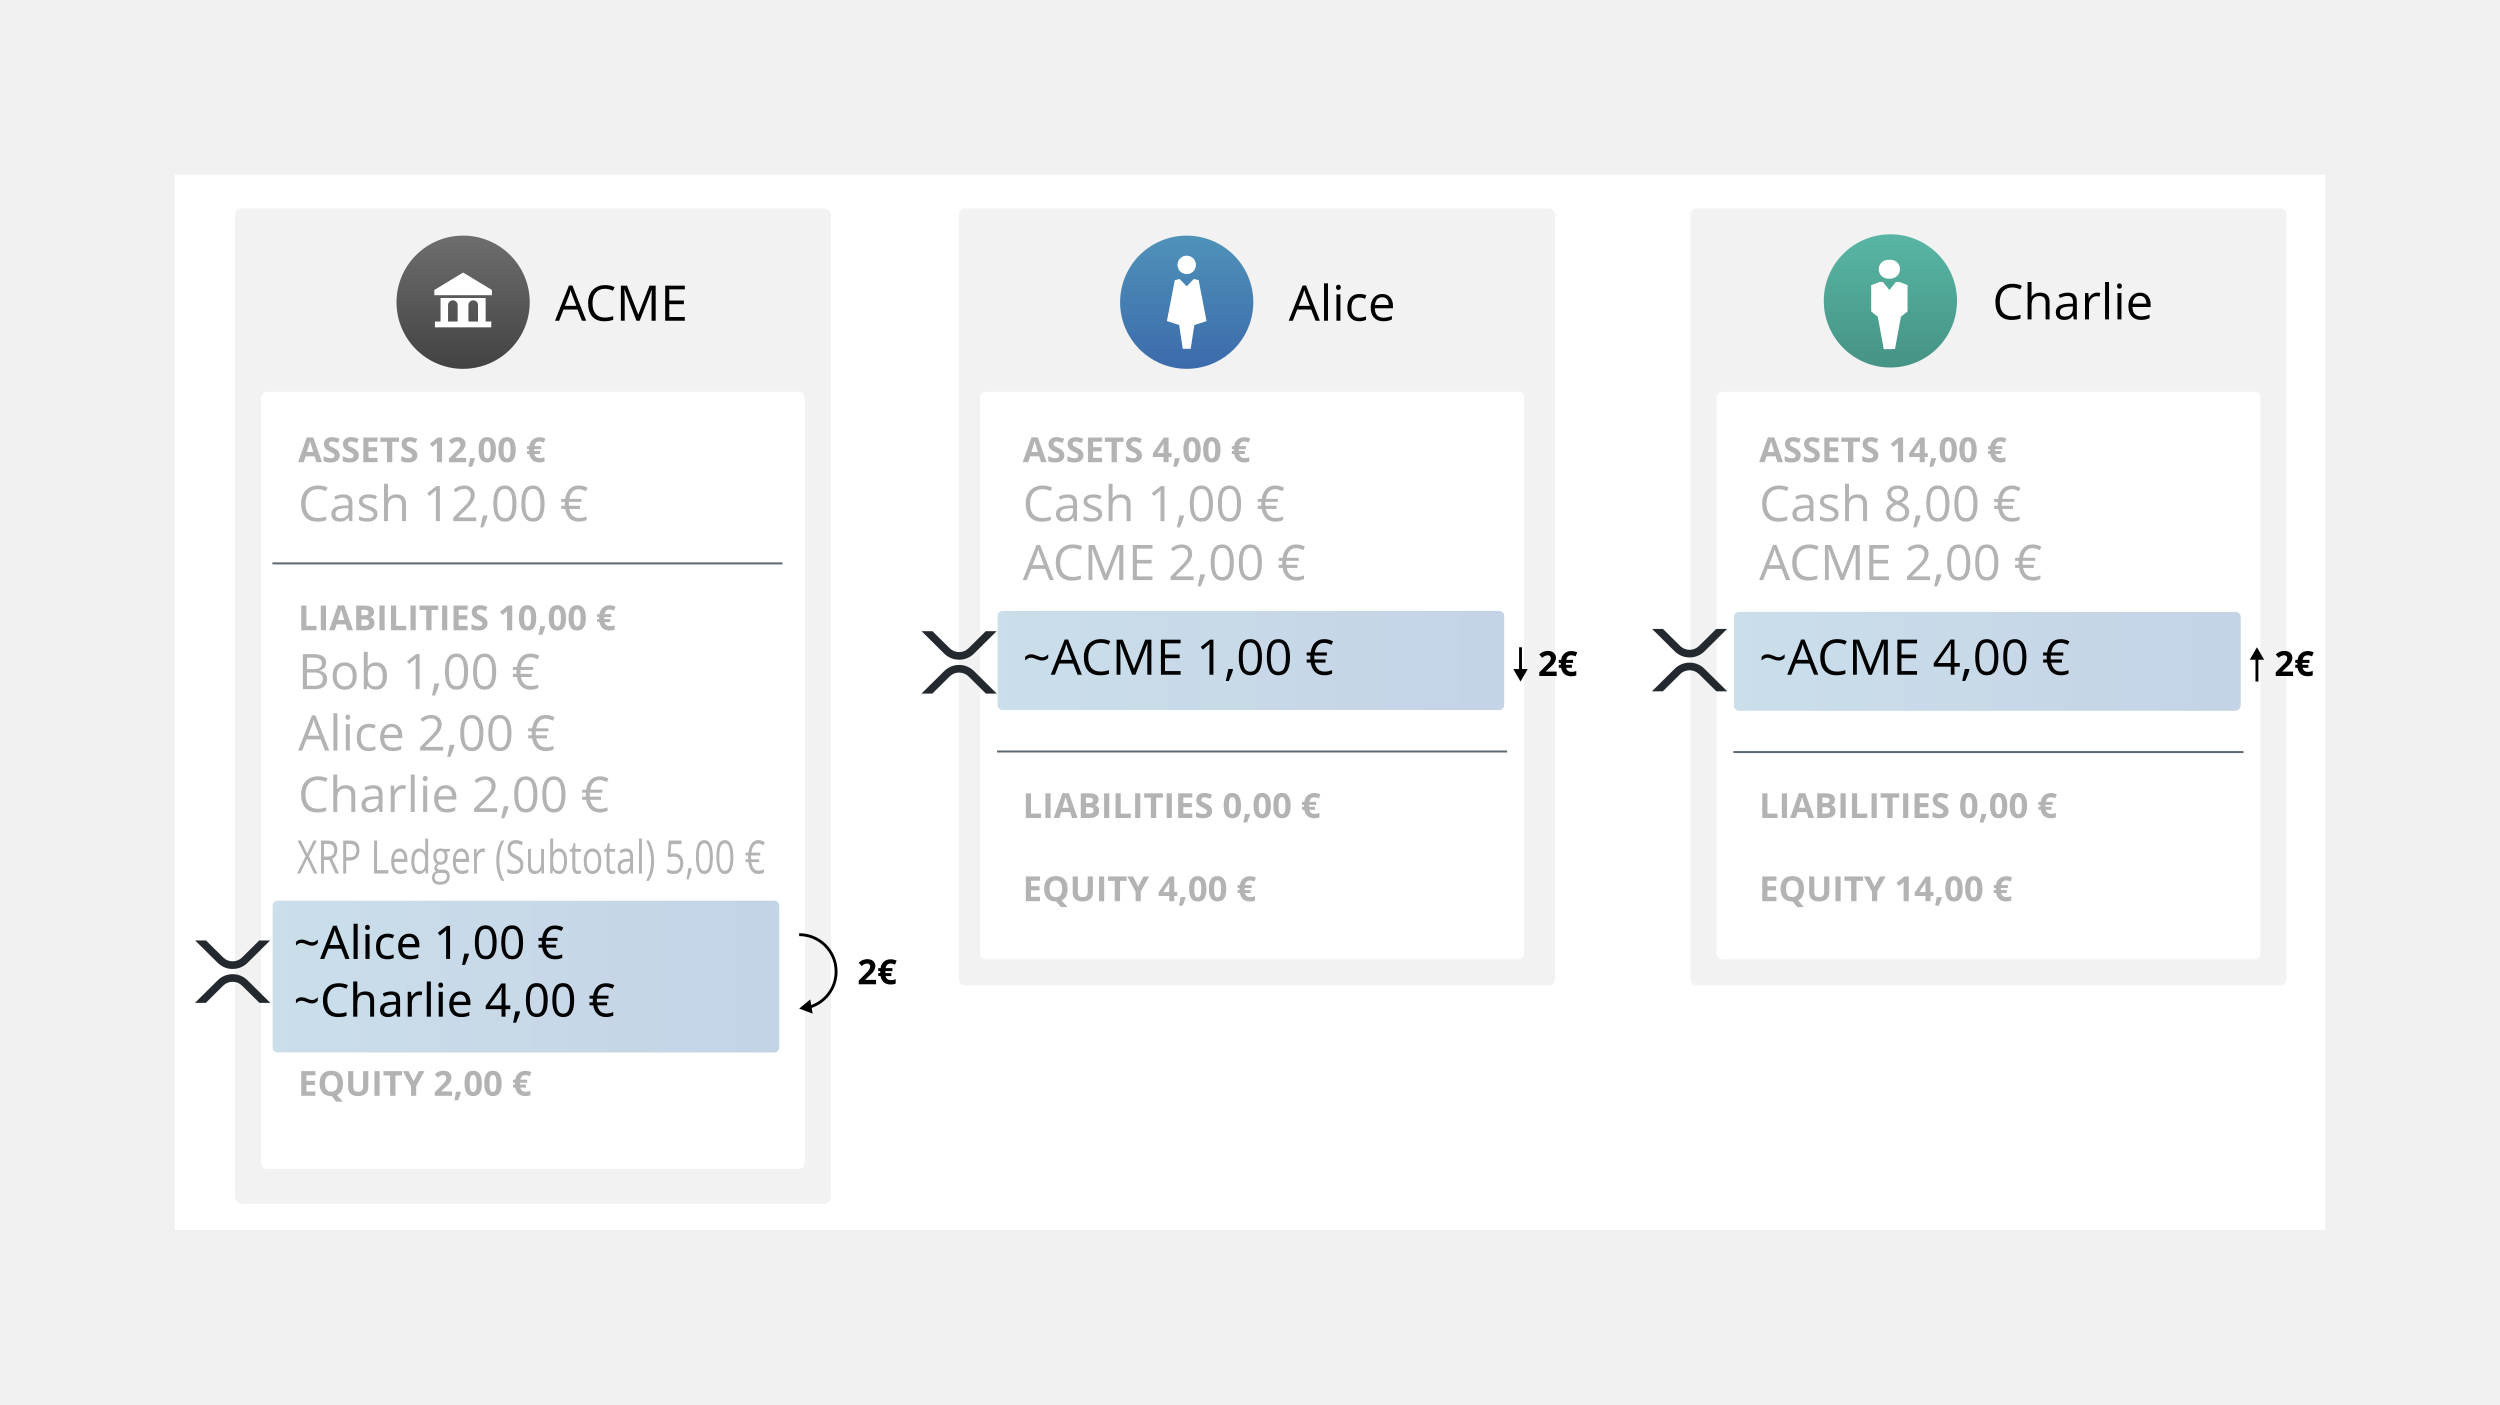
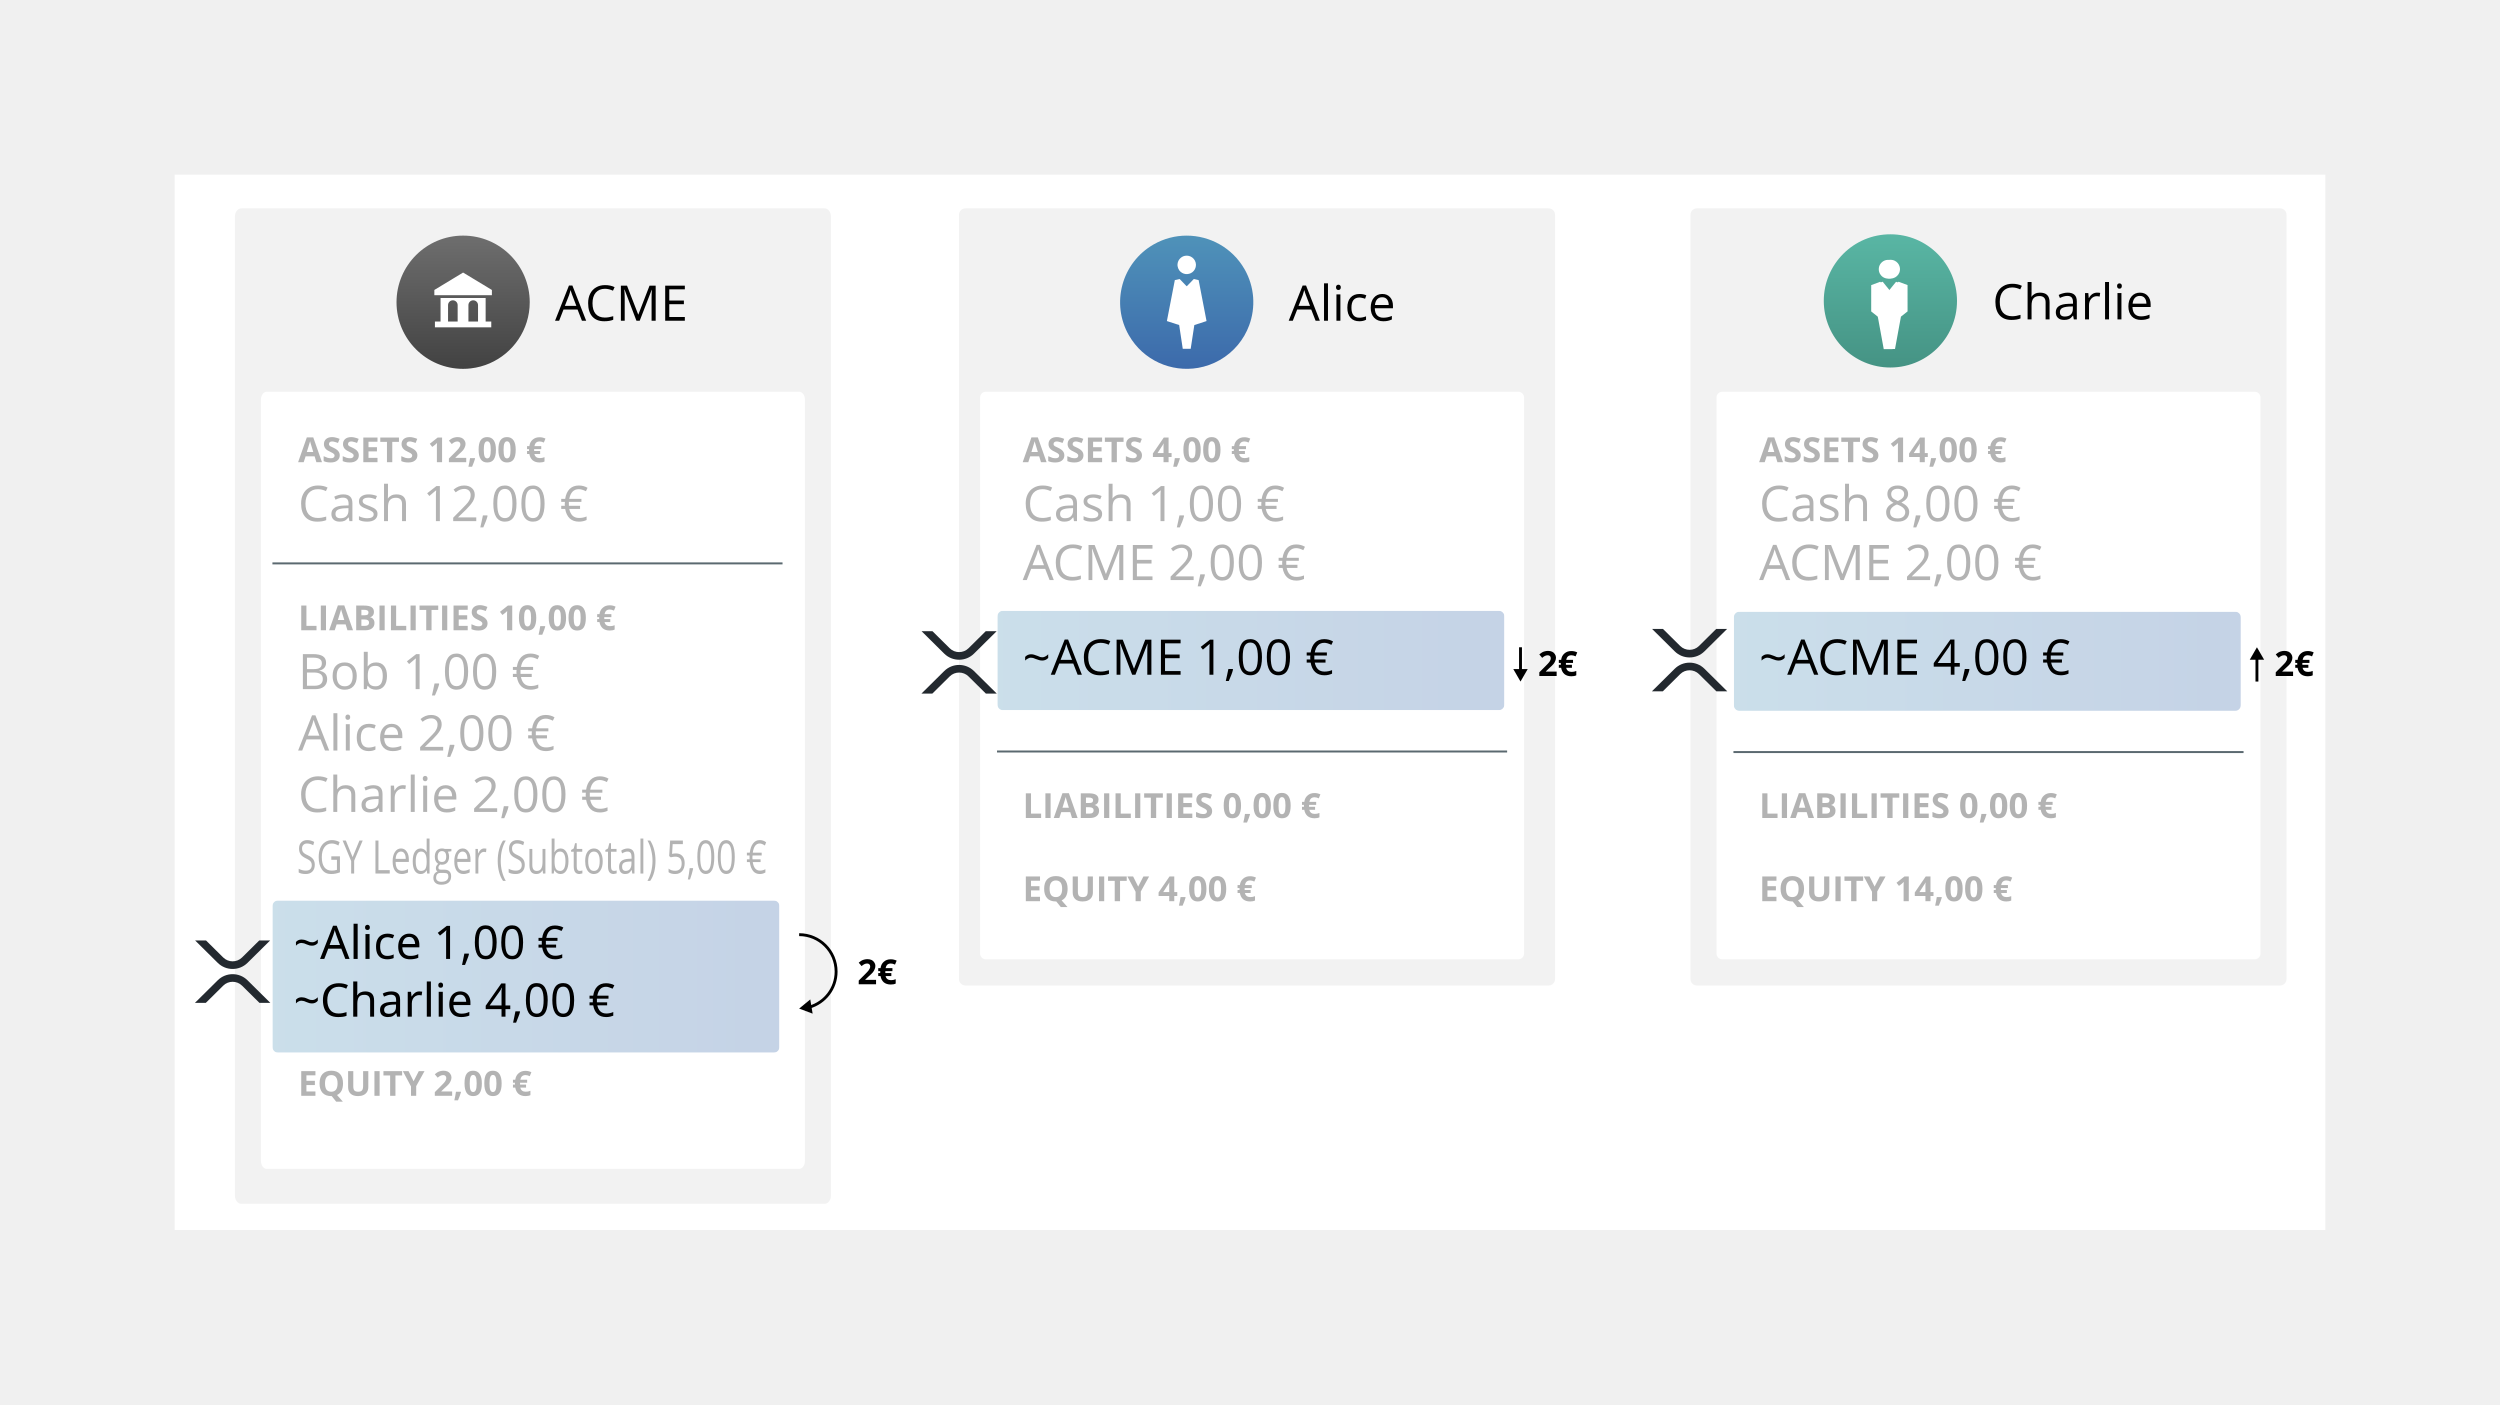
<svg xmlns="http://www.w3.org/2000/svg" width="286.301mm" height="160.861mm" viewBox="0 0 286.301 160.861" version="1.1" id="svg3681">
  <defs id="defs3675">
    <linearGradient x1="0" y1="0" x2="1" y2="0" gradientUnits="userSpaceOnUse" gradientTransform="matrix(0,-46.13,-46.13,0,2314.254,570.8751)" spreadMethod="pad" id="linearGradient9880">
      <stop style="stop-opacity:1;stop-color:#59b6a4" offset="0" id="stop9882" />
      <stop style="stop-opacity:1;stop-color:#459384" offset="1" id="stop9884" />
    </linearGradient>
    <clipPath clipPathUnits="userSpaceOnUse" id="clipPath9852">
      <path d="M 0,3093.309 H 3457.466 V 0 H 0 Z" id="path9854" />
    </clipPath>
    <clipPath clipPathUnits="userSpaceOnUse" id="clipPath9836">
      <path d="M 0,3093.309 H 3457.466 V 0 H 0 Z" id="path9838" />
    </clipPath>
    <clipPath clipPathUnits="userSpaceOnUse" id="clipPath9758">
      <path d="M 0,3093.309 H 3457.466 V 0 H 0 Z" id="path9760" />
    </clipPath>
    <clipPath clipPathUnits="userSpaceOnUse" id="clipPath9786">
      <path d="M 2260.03,440.206 H 2435.6 V 405.845 H 2260.03 Z" id="path9788" />
    </clipPath>
    <linearGradient x1="0" y1="0" x2="1" y2="0" gradientUnits="userSpaceOnUse" gradientTransform="matrix(175.567,0,0,-175.567,2260.034,423.0254)" spreadMethod="pad" id="linearGradient9794">
      <stop style="stop-opacity:1;stop-color:#4f92b9" offset="0" id="stop9796" />
      <stop style="stop-opacity:1;stop-color:#3c6aab" offset="1" id="stop9798" />
    </linearGradient>
    <clipPath clipPathUnits="userSpaceOnUse" id="clipPath9742">
      <path d="M 0,3093.309 H 3457.466 V 0 H 0 Z" id="path9744" />
    </clipPath>
    <clipPath clipPathUnits="userSpaceOnUse" id="clipPath9676">
      <path d="M 0,3093.309 H 3457.466 V 0 H 0 Z" id="path9678" />
    </clipPath>
    <clipPath clipPathUnits="userSpaceOnUse" id="clipPath9692">
      <path d="M 2005.03,440.206 H 2180.6 V 405.845 H 2005.03 Z" id="path9694" />
    </clipPath>
    <linearGradient x1="0" y1="0" x2="1" y2="0" gradientUnits="userSpaceOnUse" gradientTransform="matrix(175.567,0,0,-175.567,2005.034,423.0254)" spreadMethod="pad" id="linearGradient9700">
      <stop style="stop-opacity:1;stop-color:#4f92b9" offset="0" id="stop9702" />
      <stop style="stop-opacity:1;stop-color:#3c6aab" offset="1" id="stop9704" />
    </linearGradient>
    <clipPath clipPathUnits="userSpaceOnUse" id="clipPath9598">
      <path d="M 0,3093.309 H 3457.466 V 0 H 0 Z" id="path9600" />
    </clipPath>
    <clipPath clipPathUnits="userSpaceOnUse" id="clipPath9606">
      <path d="m 2063.73,562.79 h 28.5 v -38.161 h -28.5 z" id="path9608" />
    </clipPath>
    <clipPath clipPathUnits="userSpaceOnUse" id="clipPath9610">
      <path d="m 2092.232,539.385 c -1.8,-4.908 -5.272,-9.237 -10.169,-12.045 -2.401,-1.372 -4.93,-2.261 -7.502,-2.711 l -5.337,6.59 -0.632,4.18 -4.865,5.433 8.691,12.378 -3.869,4.629 4.019,4.951 z" id="path9612" />
    </clipPath>
    <mask maskUnits="userSpaceOnUse" x="0" y="0" width="1" height="1" id="mask9624">
      <g id="g9626">
        <g id="g9628">
          <g id="g9630">
            <g id="g9632">
              <path d="M -32768,32767 H 32767 V -32768 H -32768 Z" style="fill:url(#linearGradient9618);stroke:none" id="path9634" />
            </g>
          </g>
        </g>
      </g>
    </mask>
    <linearGradient x1="0" y1="0" x2="1" y2="0" gradientUnits="userSpaceOnUse" gradientTransform="matrix(23.04464,-23.04464,-23.04464,-23.04464,2063.526,553.748)" spreadMethod="pad" id="linearGradient9618">
      <stop style="stop-opacity:1;stop-color:#ffffff" offset="0" id="stop9620" />
      <stop style="stop-opacity:0;stop-color:#ffffff" offset="1" id="stop9622" />
    </linearGradient>
    <linearGradient x1="0" y1="0" x2="1" y2="0" gradientUnits="userSpaceOnUse" gradientTransform="matrix(23.04464,-23.04464,-23.04464,-23.04464,2063.526,553.748)" spreadMethod="pad" id="linearGradient9636">
      <stop style="stop-opacity:1;stop-color:#000000" offset="0" id="stop9638" />
      <stop style="stop-opacity:1;stop-color:#000000" offset="1" id="stop9640" />
    </linearGradient>
    <linearGradient x1="0" y1="0" x2="1" y2="0" gradientUnits="userSpaceOnUse" gradientTransform="matrix(0,-46.13,-46.13,0,2070.592,570.4147)" spreadMethod="pad" id="linearGradient9586">
      <stop style="stop-opacity:1;stop-color:#4f92b9" offset="0" id="stop9588" />
      <stop style="stop-opacity:1;stop-color:#3c6aab" offset="1" id="stop9590" />
    </linearGradient>
    <clipPath clipPathUnits="userSpaceOnUse" id="clipPath9506">
      <path d="M 0,3093.309 H 3457.466 V 0 H 0 Z" id="path9508" />
    </clipPath>
    <clipPath clipPathUnits="userSpaceOnUse" id="clipPath9446">
      <path d="M 0,3093.309 H 3457.466 V 0 H 0 Z" id="path9448" />
    </clipPath>
    <clipPath clipPathUnits="userSpaceOnUse" id="clipPath9454">
      <path d="m 1754,364.206 h 175.57 V 311.5 H 1754 Z" id="path9456" />
    </clipPath>
    <linearGradient x1="0" y1="0" x2="1" y2="0" gradientUnits="userSpaceOnUse" gradientTransform="matrix(175.567,0,0,-175.567,1754.004,337.8528)" spreadMethod="pad" id="linearGradient9462">
      <stop style="stop-opacity:1;stop-color:#4f92b9" offset="0" id="stop9464" />
      <stop style="stop-opacity:1;stop-color:#3c6aab" offset="1" id="stop9466" />
    </linearGradient>
    <clipPath clipPathUnits="userSpaceOnUse" id="clipPath9360">
      <path d="M 0,3093.309 H 3457.466 V 0 H 0 Z" id="path9362" />
    </clipPath>
    <clipPath clipPathUnits="userSpaceOnUse" id="clipPath9368">
      <path d="m 1810.07,551.6 h 31.96 v -27.15 h -31.96 z" id="path9370" />
    </clipPath>
    <clipPath clipPathUnits="userSpaceOnUse" id="clipPath9372">
      <path d="m 1842.034,540.41 c -2.68,-8.52 -10.17,-14.9 -19.28,-15.96 l -12.48,14.22 2.26,1.68 -0.06,6.65 -2.4,2.78 19.93,1.82 z" id="path9374" />
    </clipPath>
    <mask maskUnits="userSpaceOnUse" x="0" y="0" width="1" height="1" id="mask9386">
      <g id="g9388">
        <g id="g9390">
          <g id="g9392">
            <g id="g9394">
              <path d="M -32768,32767 H 32767 V -32768 H -32768 Z" style="fill:url(#linearGradient9380);stroke:none" id="path9396" />
            </g>
          </g>
        </g>
      </g>
    </mask>
    <linearGradient x1="0" y1="0" x2="1" y2="0" gradientUnits="userSpaceOnUse" gradientTransform="matrix(22.50555,-22.50555,-22.50555,-22.50555,1812.559,552.2647)" spreadMethod="pad" id="linearGradient9380">
      <stop style="stop-opacity:1;stop-color:#ffffff" offset="0" id="stop9382" />
      <stop style="stop-opacity:0;stop-color:#ffffff" offset="1" id="stop9384" />
    </linearGradient>
    <linearGradient x1="0" y1="0" x2="1" y2="0" gradientUnits="userSpaceOnUse" gradientTransform="matrix(22.50555,-22.50555,-22.50555,-22.50555,1812.559,552.2647)" spreadMethod="pad" id="linearGradient9398">
      <stop style="stop-opacity:1;stop-color:#000000" offset="0" id="stop9400" />
      <stop style="stop-opacity:1;stop-color:#000000" offset="1" id="stop9402" />
    </linearGradient>
    <linearGradient x1="0" y1="0" x2="1" y2="0" gradientUnits="userSpaceOnUse" gradientTransform="matrix(0,-46.14001,-46.14001,0,1820.039,570.4197)" spreadMethod="pad" id="linearGradient9348">
      <stop style="stop-opacity:1;stop-color:#6e6e6e" offset="0" id="stop9350" />
      <stop style="stop-opacity:1;stop-color:#424242" offset="1" id="stop9352" />
    </linearGradient>
    <clipPath clipPathUnits="userSpaceOnUse" id="clipPath9758-3">
      <path d="M 0,3093.309 H 3457.466 V 0 H 0 Z" id="path9760-6" />
    </clipPath>
    <clipPath clipPathUnits="userSpaceOnUse" id="clipPath9786-7">
      <path d="M 2260.03,440.206 H 2435.6 V 405.845 H 2260.03 Z" id="path9788-5" />
    </clipPath>
    <clipPath clipPathUnits="userSpaceOnUse" id="clipPath9758-37">
      <path d="M 0,3093.309 H 3457.466 V 0 H 0 Z" id="path9760-5" />
    </clipPath>
    <clipPath clipPathUnits="userSpaceOnUse" id="clipPath9786-9">
      <path d="M 2260.03,440.206 H 2435.6 V 405.845 H 2260.03 Z" id="path9788-2" />
    </clipPath>
    <clipPath clipPathUnits="userSpaceOnUse" id="clipPath10486">
      <path d="M 0,3093.309 H 3457.466 V 0 H 0 Z" id="path10488" />
    </clipPath>
    <clipPath clipPathUnits="userSpaceOnUse" id="clipPath10494">
      <path d="m 3255,562.365 h 24.45 v -37.07 H 3255 Z" id="path10496" />
    </clipPath>
    <clipPath clipPathUnits="userSpaceOnUse" id="clipPath10498">
      <path d="m 3279.449,538.705 c -0.17,-0.41 -0.35,-0.8 -0.55,-1.19 -2.69,-5.39 -7.43,-9.59 -13.21,-11.54 -0.8,-0.27 -1.61,-0.5 -2.44,-0.68 l -6.52,7.12 -1.73,17.07 2.02,1.12 2.08,1.76 -3.33,5.6 4.74,4.4 z" id="path10500" />
    </clipPath>
    <mask maskUnits="userSpaceOnUse" x="0" y="0" width="1" height="1" id="mask10512">
      <g id="g10514">
        <g id="g10516">
          <g id="g10518">
            <g id="g10520">
              <path d="M -32768,32767 H 32767 V -32768 H -32768 Z" style="fill:url(#linearGradient10506);stroke:none" id="path10522" />
            </g>
          </g>
        </g>
      </g>
    </mask>
    <linearGradient x1="0" y1="0" x2="1" y2="0" gradientUnits="userSpaceOnUse" gradientTransform="matrix(22.63193,-22.63193,-22.63193,-22.63193,3251.756,553.9526)" spreadMethod="pad" id="linearGradient10506">
      <stop style="stop-opacity:1;stop-color:#ffffff" offset="0" id="stop10508" />
      <stop style="stop-opacity:0;stop-color:#ffffff" offset="1" id="stop10510" />
    </linearGradient>
    <linearGradient x1="0" y1="0" x2="1" y2="0" gradientUnits="userSpaceOnUse" gradientTransform="matrix(22.63193,-22.63193,-22.63193,-22.63193,3251.756,553.9526)" spreadMethod="pad" id="linearGradient10524">
      <stop style="stop-opacity:1;stop-color:#231f20" offset="0" id="stop10526" />
      <stop style="stop-opacity:1;stop-color:#231f20" offset="1" id="stop10528" />
    </linearGradient>
  </defs>
  <g id="layer1" transform="translate(17.6622,11.72824)">
    <rect style="fill:#ffffff;fill-opacity:1;stroke-width:0.331" id="rect14474" width="246.301" height="120.861" x="2.338" y="8.272" />
    <g id="g9770-7" transform="matrix(0.3307292,0,0,-0.3320276,159.6868,101.133)">
      <path d="m 0,0 h -201.949 c -1.227,0 -2.222,0.995 -2.222,2.222 v 263.606 c 0,1.227 0.995,2.222 2.222,2.222 L 0,268.05 c 1.227,0 2.222,-0.995 2.222,-2.222 V 2.222 C 2.222,0.995 1.227,0 0,0" style="fill:#f2f2f2;fill-opacity:1;fill-rule:nonzero;stroke:none" id="path9772-6" />
    </g>
    <g id="g9770-9" transform="matrix(0.3307292,0,0,-0.4252938,76.7649,126.133)">
      <path d="m 0,0 h -201.949 c -1.227,0 -2.222,0.995 -2.222,2.222 v 263.606 c 0,1.227 0.995,2.222 2.222,2.222 L 0,268.05 c 1.227,0 2.222,-0.995 2.222,-2.222 V 2.222 C 2.222,0.995 1.227,0 0,0" style="fill:#f2f2f2;fill-opacity:1;fill-rule:nonzero;stroke:none" id="path9772-3" />
    </g>
    <text style="font-variant:normal;font-weight:bold;font-stretch:normal;font-size:3.969px;line-height:0%;font-family:'Open Sans';-inkscape-font-specification:OpenSans-Bold;writing-mode:lr-tb;fill:#000000;fill-opacity:1;fill-rule:nonzero;stroke:none;stroke-width:0.331" id="text9328" x="80.523" y="100.989">
      <tspan x="80.523 83.186" y="100.989" id="tspan9330" style="font-size:3.969px;line-height:1.25;stroke-width:0.331">2€</tspan>
    </text>
    <text y="25" x="45.904" style="font-variant:normal;font-weight:normal;font-stretch:normal;font-size:3.969px;line-height:0%;font-family:'Open Sans';-inkscape-font-specification:OpenSans;writing-mode:lr-tb;fill:#000000;fill-opacity:1;fill-rule:nonzero;stroke:none;stroke-width:0.331" id="text9332">
      <tspan x="45.904 49.463 53.01 58.087" y="25" id="tspan9334" style="font-size:5.622px;line-height:1.25;stroke-width:0.331">ACME</tspan>
    </text>
    <g id="g9774-1" transform="matrix(0.3307292,0,0,-0.4539543,73.85657,122.133)">
      <path d="m 0,0 h -184.362 c -1.104,0 -2,0.895 -2,2 v 192.055 c 0,1.105 0.896,2 2,2 H 0 c 1.105,0 2,-0.895 2,-2 V 2 C 2,0.895 1.105,0 0,0" style="fill:#ffffff;fill-opacity:1;fill-rule:nonzero;stroke:none" id="path9776-9" />
    </g>
    <g transform="matrix(0.3307292,0,0,-0.3307292,-566.5647,203.9083)" id="g9336">
      <g id="g9338">
        <g id="g9344">
          <g id="g9346">
            <path d="m 1796.974,547.349 c 0,-12.739 10.329,-23.069 23.06,-23.069 v 0 c 0.92,0 1.83,0.05 2.72,0.17 v 0 c 9.11,1.06 16.599,7.44 19.28,15.959 v 0 c 0.7,2.191 1.07,4.52 1.07,6.94 v 0 c 0,12.741 -10.331,23.071 -23.07,23.071 v 0 c -12.731,0 -23.06,-10.33 -23.06,-23.071" style="fill:url(#linearGradient9348);stroke:none" id="path9354" />
          </g>
        </g>
      </g>
    </g>
    <g transform="matrix(0.3307292,0,0,-0.3307292,-566.5647,203.9083)" id="g9356">
      <g id="g9358" clip-path="url(#clipPath9360)">
        <g id="g9364">
          <g id="g9366" />
          <g id="g9404">
            <g clip-path="url(#clipPath9368)" id="g9406" style="opacity:0.3">
              <g id="g9408">
                <g clip-path="url(#clipPath9372)" id="g9410">
                  <g id="g9412">
                    <g id="g9414" />
                    <g mask="url(#mask9386)" id="g9416">
                      <g id="g9418">
                        <path d="m 1842.034,540.41 c -2.68,-8.52 -10.17,-14.9 -19.28,-15.96 l -12.48,14.22 2.26,1.68 -0.06,6.65 -2.4,2.78 19.93,1.82 z" style="fill:url(#linearGradient9398);stroke:none" id="path9420" />
                      </g>
                    </g>
                  </g>
                </g>
              </g>
            </g>
          </g>
        </g>
        <g id="g9422" transform="translate(1825.199,540.665)">
          <path d="m 0,0 h -3.326 v 5.687 c 0,0.917 0.746,1.664 1.663,1.664 C -0.746,7.351 0,6.605 0,5.687 Z m -7.056,0 h -3.326 v 5.687 c 0,0.917 0.746,1.664 1.663,1.664 0.917,0 1.663,-0.746 1.663,-1.664 z m -5.921,8.153 V 0 h -1.95 V -1.997 H 4.585 V 0 h -1.95 v 8.153 z" style="fill:#ffffff;fill-opacity:1;fill-rule:nonzero;stroke:none" id="path9424" />
        </g>
        <g id="g9426" transform="translate(1820.023,557.6298)">
          <path d="M 0,0 -9.95,-6.031 V -7.852 H 9.979 v 1.821 z" style="fill:#ffffff;fill-opacity:1;fill-rule:nonzero;stroke:none" id="path9428" />
        </g>
        <g id="g9430" transform="translate(1754.004,456.9196)">
          <path d="M 0,0 H 176.635" style="fill:none;stroke:#5b6970;stroke-width:0.689;stroke-linecap:butt;stroke-linejoin:miter;stroke-miterlimit:10;stroke-dasharray:none;stroke-opacity:1" id="path9432" />
        </g>
      </g>
    </g>
    <g transform="matrix(0.3307292,0,0,-0.3307292,-741.9152,199.3493)" id="g9754-6" />
    <text y="41.205" x="16.476" style="font-variant:normal;font-weight:bold;font-stretch:normal;font-size:3.969px;line-height:0%;font-family:'Open Sans';-inkscape-font-specification:OpenSans-Bold;writing-mode:lr-tb;fill:#b3b3b3;fill-opacity:1;fill-rule:nonzero;stroke:none;stroke-width:0.331" id="text9434">
      <tspan x="16.476 19.611 22.195 24.779 27.398 30.093 32.676 52.777 55.44 58.103 59.651 62.314 64.977 66.406" y="41.205" id="tspan9436" style="font-size:3.969px;line-height:1.25;stroke-width:0.331">ASSETS 12,00 €</tspan>
    </text>
    <text y="47.952" x="16.476" style="font-variant:normal;font-weight:normal;font-stretch:normal;font-size:3.969px;line-height:0%;font-family:'Open Sans';-inkscape-font-specification:OpenSans;writing-mode:lr-tb;fill:#b3b3b3;fill-opacity:1;fill-rule:nonzero;stroke:none;stroke-width:0.331" id="text9438">
      <tspan x="16.476 20.024 23.15 25.832 29.284 50.048 53.264 56.48 57.857 61.073 64.289 65.751" y="47.952" id="tspan9440" style="font-size:5.622px;line-height:1.25;stroke-width:0.331">Cash 12,00 €</tspan>
    </text>
    <g id="g9442" transform="matrix(0.3307292,0,0,-0.3307292,-566.5647,211.8458)">
      <g id="g9444" clip-path="url(#clipPath9446)">
        <g id="g9450">
          <g id="g9452" />
          <g id="g9468">
            <g clip-path="url(#clipPath9454)" id="g9470" style="opacity:0.3">
              <g id="g9472">
                <g id="g9474">
                  <g id="g9476">
                    <g id="g9478">
                      <path d="m 1927.571,311.5 h -171.567 c -1.105,0 -2,0.895 -2,2 v 48.706 c 0,1.104 0.895,2 2,2 h 171.567 c 1.104,0 2,-0.896 2,-2 V 313.5 c 0,-1.105 -0.896,-2 -2,-2" style="fill:url(#linearGradient9462);stroke:none" id="path9480" />
                    </g>
                  </g>
                </g>
              </g>
            </g>
          </g>
        </g>
      </g>
    </g>
    <text y="60.451" x="16.476" style="font-style:normal;font-variant:normal;font-weight:bold;font-stretch:normal;font-size:3.969px;line-height:0%;font-family:'Open Sans';-inkscape-font-specification:'Open Sans, Bold';text-align:start;writing-mode:lr-tb;text-anchor:start;fill:#b3b3b3;fill-opacity:1;fill-rule:nonzero;stroke:none;stroke-width:0.331" id="text9482">
      <tspan id="tspan14472" x="16.476" y="60.451" style="font-size:3.969px;line-height:1.25;stroke-width:0.331">LIABILITIES 10,00 €</tspan>
    </text>
    <text style="font-style:normal;font-variant:normal;font-weight:normal;font-stretch:normal;font-size:3.969px;line-height:0%;font-family:'Open Sans';-inkscape-font-specification:'Open Sans, Normal';text-align:start;writing-mode:lr-tb;text-anchor:start;fill:#0071bc;fill-opacity:1;fill-rule:nonzero;stroke:none;stroke-width:0.331" id="text9486" x="16.476" y="67.198">
      <tspan id="tspan14362" style="font-size:5.622px;line-height:1.25;fill:#b3b3b3;stroke-width:0.331" x="16.476" y="67.198">Bob 1,00 €</tspan>
      <tspan id="tspan14364" style="font-size:5.622px;line-height:1.25;fill:#b3b3b3;stroke-width:0.331" x="16.476" y="74.226">Alice 2,00 €</tspan>
      <tspan id="tspan14374" x="16.476" y="81.254" style="font-size:5.622px;line-height:1.25;fill:#b3b3b3;stroke-width:0.331">Charlie 2,00 €</tspan>
    </text>
    <text style="font-variant:normal;font-weight:bold;font-stretch:normal;font-size:3.969px;line-height:0%;font-family:'Open Sans';-inkscape-font-specification:OpenSans-Bold;writing-mode:lr-tb;fill:#b3b3b3;fill-opacity:1;fill-rule:nonzero;stroke:none;stroke-width:0.331" id="text9498" x="16.476" y="113.765">
      <tspan x="16.476 19.095 22.651 26.049 27.759 30.454 33.327 55.108 57.771 59.319 61.982 64.645 66.073" y="113.765" id="tspan9500" style="font-size:3.969px;line-height:1.25;stroke-width:0.331">EQUITY 2,00 €</tspan>
    </text>
    <g id="g9502" transform="matrix(0.3307292,0,0,-0.3307292,-566.5647,211.3167)">
      <g id="g9504" clip-path="url(#clipPath9506)">
        <g id="g9510" transform="translate(1939.95,325.6694)">
          <path d="m 0,0 c 5.337,1.541 9.24,6.464 9.24,12.297 0,7.068 -5.73,12.798 -12.798,12.798" style="fill:none;stroke:#000000;stroke-width:1;stroke-linecap:butt;stroke-linejoin:miter;stroke-miterlimit:10;stroke-dasharray:none;stroke-opacity:1" id="path9512" />
        </g>
        <g id="g9514" transform="translate(1941.059,323.4129)">
          <path d="M 0,0 -4.667,1.755 -0.813,4.92 Z" style="fill:#000000;fill-opacity:1;fill-rule:nonzero;stroke:none" id="path9516" />
        </g>
      </g>
    </g>
    <g transform="matrix(0.3307292,0,0,-0.3307292,-566.5647,203.9083)" id="g9574">
      <g id="g9576">
        <g id="g9582">
          <g id="g9584">
            <path d="m 2059.119,567.355 c -11.049,-6.333 -14.864,-20.425 -8.541,-31.474 v 0 h 0.01 c 4.962,-8.659 14.682,-12.881 23.973,-11.252 v 0 c 2.572,0.45 5.101,1.339 7.502,2.711 v 0 c 4.896,2.808 8.369,7.137 10.17,12.045 v 0 c 2.271,6.173 1.896,13.278 -1.629,19.429 v 0 c 0,0.011 -0.011,0.011 -0.011,0.011 v 0 c -4.26,7.432 -12.029,11.59 -20.021,11.59 v 0 c -3.891,0 -7.836,-0.986 -11.453,-3.06" style="fill:url(#linearGradient9586);stroke:none" id="path9592" />
          </g>
        </g>
      </g>
    </g>
    <g transform="matrix(0.3307292,0,0,-0.3307292,-566.5647,203.9083)" id="g9594">
      <g id="g9596" clip-path="url(#clipPath9598)">
        <g id="g9602">
          <g id="g9604" />
          <g id="g9642">
            <g clip-path="url(#clipPath9606)" id="g9644" style="opacity:0.2">
              <g id="g9646">
                <g clip-path="url(#clipPath9610)" id="g9648">
                  <g id="g9650">
                    <g id="g9652" />
                    <g mask="url(#mask9624)" id="g9654">
                      <g id="g9656">
                        <path d="m 2092.232,539.385 c -1.8,-4.908 -5.272,-9.237 -10.169,-12.045 -2.401,-1.372 -4.93,-2.261 -7.502,-2.711 l -5.337,6.59 -0.632,4.18 -4.865,5.433 8.691,12.378 -3.869,4.629 4.019,4.951 z" style="fill:url(#linearGradient9636);stroke:none" id="path9658" />
                      </g>
                    </g>
                  </g>
                </g>
              </g>
            </g>
          </g>
        </g>
        <g id="g9660" transform="translate(2070.013,563.4263)">
          <path d="M 0,0 C 0.891,0.164 1.852,-0.062 2.557,-0.635 3.274,-1.183 3.717,-2.055 3.775,-2.951 3.814,-3.76 3.557,-4.594 3.021,-5.21 2.472,-5.876 1.631,-6.282 0.771,-6.329 c -0.803,-0.06 -1.625,0.217 -2.238,0.738 -0.834,0.676 -1.269,1.803 -1.115,2.865 C -2.439,-1.384 -1.325,-0.227 0,0" style="fill:#ffffff;fill-opacity:1;fill-rule:nonzero;stroke:none" id="path9662" />
        </g>
        <g id="g9664" transform="translate(2066.479,555.0194)">
          <path d="M 0,0 C 0.555,0.134 1.115,0.247 1.673,0.372 2.287,-0.263 2.901,-0.9 3.514,-1.535 3.72,-1.739 3.898,-1.972 4.139,-2.137 4.943,-1.292 5.75,-0.449 6.573,0.378 7.125,0.23 7.692,0.144 8.242,-0.011 c 0.902,-4.729 1.834,-9.452 2.737,-14.181 -1.41,-0.46 -2.82,-0.918 -4.229,-1.378 -0.416,-2.743 -0.84,-5.486 -1.259,-8.23 -0.916,-0.005 -1.832,-0.002 -2.748,0 -0.415,2.745 -0.831,5.489 -1.242,8.234 -1.418,0.456 -2.835,0.915 -4.251,1.377 C -1.834,-9.459 -0.925,-4.728 0,0" style="fill:#ffffff;fill-opacity:1;fill-rule:nonzero;stroke:none" id="path9666" />
        </g>
      </g>
    </g>
    <text y="25" x="129.92" style="font-variant:normal;font-weight:normal;font-stretch:normal;font-size:3.969px;line-height:0%;font-family:'Open Sans';-inkscape-font-specification:OpenSans;writing-mode:lr-tb;fill:#000000;fill-opacity:1;fill-rule:nonzero;stroke:none;stroke-width:0.331" id="text9668">
      <tspan x="129.92 133.479 134.901 136.324 139" y="25" id="tspan9670" style="font-size:5.622px;line-height:1.25;stroke-width:0.331">Alice</tspan>
    </text>
    <g transform="matrix(0.3307292,0,0,-0.3315396,-566.5647,204.161)" id="g9672">
      <g id="g9674" clip-path="url(#clipPath9676)">
        <g id="g9680" transform="translate(2185.404,319.8049)">
          <path d="m 0,0 h -184.361 c -1.105,0 -2,0.895 -2,2 v 192.055 c 0,1.105 0.895,2 2,2 H 0 c 1.105,0 2,-0.895 2,-2 V 2 C 2,0.895 1.105,0 0,0" style="fill:#ffffff;fill-opacity:1;fill-rule:nonzero;stroke:none" id="path9682" />
        </g>
        <g id="g9684" transform="translate(2004.906,391.5895)">
          <path d="M 0,0 H 176.634" style="fill:none;stroke:#5b6970;stroke-width:0.689;stroke-linecap:butt;stroke-linejoin:miter;stroke-miterlimit:10;stroke-dasharray:none;stroke-opacity:1" id="path9686" />
        </g>
        <g id="g9688">
          <g id="g9690" />
          <g id="g9706">
            <g clip-path="url(#clipPath9692)" id="g9708" style="opacity:0.3">
              <g id="g9710">
                <g id="g9712">
                  <g id="g9714">
                    <g id="g9716">
                      <path d="m 2178.601,405.845 h -171.567 c -1.104,0 -2,0.895 -2,2 v 30.361 c 0,1.104 0.896,2 2,2 h 171.567 c 1.105,0 2,-0.896 2,-2 v -30.361 c 0,-1.105 -0.895,-2 -2,-2" style="fill:url(#linearGradient9700);stroke:none" id="path9718" />
                    </g>
                  </g>
                </g>
              </g>
            </g>
          </g>
        </g>
      </g>
    </g>
    <text y="41.205" x="99.457" style="font-variant:normal;font-weight:bold;font-stretch:normal;font-size:3.969px;line-height:0%;font-family:'Open Sans';-inkscape-font-specification:OpenSans-Bold;writing-mode:lr-tb;fill:#b3b3b3;fill-opacity:1;fill-rule:nonzero;stroke:none;stroke-width:0.331" id="text9720">
      <tspan x="99.457 102.592 105.176 107.759 110.379 113.073 115.657 138.418 141.081 142.629 145.292 147.955 149.384" y="41.205" id="tspan9722" style="font-size:3.969px;line-height:1.25;stroke-width:0.331">ASSETS 4,00 €</tspan>
    </text>
    <text y="47.952" x="99.457" style="font-variant:normal;font-weight:normal;font-stretch:normal;font-size:3.969px;line-height:0%;font-family:'Open Sans';-inkscape-font-specification:OpenSans;writing-mode:lr-tb;fill:#0071bc;fill-opacity:1;fill-rule:nonzero;stroke:none;stroke-width:0.331" id="text9724">
      <tspan x="99.457 103.004 106.13 108.812 112.264 136.243 139.459 140.837 144.053 147.269 148.731" y="47.952" id="tspan9726" style="font-size:5.622px;line-height:1.25;fill:#b3b3b3;stroke-width:0.331">Cash 1,00 €</tspan>
      <tspan x="99.457 103.016 106.563 111.64 114.766 136.243 139.459 140.837 144.053 147.269 148.731" y="54.699" id="tspan9728" style="font-size:5.622px;line-height:1.25;fill:#b3b3b3;stroke-width:0.331">ACME 2,00 €</tspan>
      <tspan x="99.457 102.673 106.232 109.779 114.856 117.982 136.243 139.459 140.837 144.053 147.269 148.731" y="65.545" id="tspan9730" style="font-size:5.622px;line-height:1.25;fill:#000000;stroke-width:0.331">~ACME 1,00 €</tspan>
    </text>
    <text y="81.951" x="99.457" style="font-variant:normal;font-weight:bold;font-stretch:normal;font-size:3.969px;line-height:0%;font-family:'Open Sans';-inkscape-font-specification:OpenSans-Bold;writing-mode:lr-tb;fill:#b3b3b3;fill-opacity:1;fill-rule:nonzero;stroke:none;stroke-width:0.331" id="text9732">
      <tspan x="99.457 102.096 103.806 106.942 110.006 111.716 114.355 116.066 118.761 120.471 123.091 125.674 138.088 140.751 142.299 144.962 147.625 149.053" y="81.951" id="tspan9734" style="font-size:3.969px;line-height:1.25;stroke-width:0.331">LIABILITIES 0,00 €</tspan>
      <tspan x="99.457 102.076 105.632 109.029 110.74 113.435 116.308 138.088 140.752 142.299 144.962 147.625 149.054" y="91.476" id="tspan9736" style="font-size:3.969px;line-height:1.25;stroke-width:0.331">EQUITY 4,00 €</tspan>
    </text>
    <text y="65.689" x="158.465" style="font-variant:normal;font-weight:bold;font-stretch:normal;font-size:3.969px;line-height:0%;font-family:'Open Sans';-inkscape-font-specification:OpenSans-Bold;writing-mode:lr-tb;fill:#000000;fill-opacity:1;fill-rule:nonzero;stroke:none;stroke-width:0.331" id="text9750">
      <tspan x="158.465 161.128" y="65.689" id="tspan9752" style="font-size:3.969px;line-height:1.25;stroke-width:0.331">2€</tspan>
    </text>
    <g id="g9762" transform="matrix(0.3307292,0,0,-0.3307292,156.467,62.39787)">
      <path d="M 0,0 V -8.282" style="fill:none;stroke:#000000;stroke-width:1;stroke-linecap:butt;stroke-linejoin:miter;stroke-miterlimit:10;stroke-dasharray:none;stroke-opacity:1" id="path9764" />
    </g>
    <g id="g9766" transform="matrix(0.3307292,0,0,-0.3307292,155.6425,64.89554)">
      <path d="M 0,0 2.493,-4.318 4.986,0 Z" style="fill:#000000;fill-opacity:1;fill-rule:nonzero;stroke:none" id="path9768" />
    </g>
    <g id="g9770" transform="matrix(0.3307292,0,0,-0.3320276,243.4565,101.133)">
      <path d="m 0,0 h -201.949 c -1.227,0 -2.222,0.995 -2.222,2.222 v 263.606 c 0,1.227 0.995,2.222 2.222,2.222 L 0,268.05 c 1.227,0 2.222,-0.995 2.222,-2.222 V 2.222 C 2.222,0.995 1.227,0 0,0" style="fill:#f2f2f2;fill-opacity:1;fill-rule:nonzero;stroke:none" id="path9772" />
    </g>
    <g transform="matrix(0.3307292,0,0,-0.3307292,-566.5647,203.9083)" id="g9868">
      <g id="g9870">
        <g id="g9876">
          <g id="g9878">
            <path d="m 2291.188,547.815 c 0,-12.75 10.331,-23.07 23.06,-23.07 v 0 c 1.721,0 3.39,0.19 5.001,0.55 v 0 c 0.829,0.18 1.639,0.41 2.439,0.68 v 0 c 5.78,1.95 10.521,6.15 13.211,11.54 v 0 c 0.2,0.39 0.38,0.78 0.55,1.19 v 0 c 1.209,2.8 1.87,5.87 1.87,9.11 v 0 c 0,12.74 -10.32,23.06 -23.071,23.06 v 0 c -12.729,0 -23.06,-10.32 -23.06,-23.06" style="fill:url(#linearGradient9880);stroke:none" id="path9886" />
          </g>
        </g>
      </g>
    </g>
    <g id="g9774" transform="matrix(0.3307292,0,0,-0.3315396,240.5482,98.133)">
      <path d="m 0,0 h -184.362 c -1.104,0 -2,0.895 -2,2 v 192.055 c 0,1.105 0.896,2 2,2 H 0 c 1.105,0 2,-0.895 2,-2 V 2 C 2,0.895 1.105,0 0,0" style="fill:#ffffff;fill-opacity:1;fill-rule:nonzero;stroke:none" id="path9776" />
    </g>
    <g id="g9778" transform="matrix(0.3307292,0,0,-0.3307292,180.8522,74.39825)">
      <path d="M 0,0 H 176.635" style="fill:none;stroke:#5b6970;stroke-width:0.689;stroke-linecap:butt;stroke-linejoin:miter;stroke-miterlimit:10;stroke-dasharray:none;stroke-opacity:1" id="path9780" />
    </g>
    <g id="g9782" transform="matrix(0.3307292,0,0,-0.3307292,-566.5647,203.9083)">
      <g id="g9784" />
      <g id="g9800">
        <g clip-path="url(#clipPath9786)" id="g9802" style="opacity:0.3">
          <g id="g9804">
            <g id="g9806">
              <g id="g9808">
                <g id="g9810">
                  <path d="m 2433.601,405.845 h -171.567 c -1.104,0 -2,0.895 -2,2 v 30.361 c 0,1.104 0.896,2 2,2 h 171.567 c 1.105,0 2,-0.896 2,-2 v -30.361 c 0,-1.105 -0.895,-2 -2,-2" style="fill:url(#linearGradient9794);stroke:none" id="path9812" />
                </g>
              </g>
            </g>
          </g>
        </g>
      </g>
    </g>
    <text y="41.205" x="183.793" style="font-variant:normal;font-weight:bold;font-stretch:normal;font-size:3.969px;line-height:0%;font-family:'Open Sans';-inkscape-font-specification:OpenSans-Bold;writing-mode:lr-tb;fill:#b3b3b3;fill-opacity:1;fill-rule:nonzero;stroke:none;stroke-width:0.331" id="text9814">
      <tspan x="183.793 186.928 189.512 192.095 194.715 197.409 199.993 220.094 222.757 225.42 226.968 229.631 232.294 233.723" y="41.205" id="tspan9816" style="font-size:3.969px;line-height:1.25;stroke-width:0.331">ASSETS 14,00 €</tspan>
    </text>
    <text y="47.952" x="183.793" style="font-variant:normal;font-weight:normal;font-stretch:normal;font-size:3.969px;line-height:0%;font-family:'Open Sans';-inkscape-font-specification:OpenSans;writing-mode:lr-tb;fill:#0071bc;fill-opacity:1;fill-rule:nonzero;stroke:none;stroke-width:0.331" id="text9818">
      <tspan x="183.793 187.34 190.466 193.148 196.6 220.579 223.795 225.173 228.389 231.605 233.067" y="47.952" id="tspan9820" style="font-size:5.622px;line-height:1.25;fill:#b3b3b3;stroke-width:0.331">Cash 8,00 €</tspan>
      <tspan x="183.793 187.352 190.899 195.976 199.102 220.579 223.795 225.173 228.389 231.605 233.067" y="54.699" id="tspan9822" style="font-size:5.622px;line-height:1.25;fill:#b3b3b3;stroke-width:0.331">ACME 2,00 €</tspan>
      <tspan x="183.793 187.009 190.568 194.115 199.192 202.318 220.579 223.795 225.173 228.389 231.605 233.067" y="65.545" id="tspan9824" style="font-size:5.622px;line-height:1.25;fill:#000000;stroke-width:0.331">~ACME 4,00 €</tspan>
    </text>
    <text y="81.951" x="183.793" style="font-variant:normal;font-weight:bold;font-stretch:normal;font-size:3.969px;line-height:0%;font-family:'Open Sans';-inkscape-font-specification:OpenSans-Bold;writing-mode:lr-tb;fill:#b3b3b3;fill-opacity:1;fill-rule:nonzero;stroke:none;stroke-width:0.331" id="text9826">
      <tspan x="183.793 186.432 188.142 191.278 194.342 196.052 198.691 200.402 203.097 204.807 207.427 210.01 222.424 225.087 226.634 229.298 231.961 233.389" y="81.951" id="tspan9828" style="font-size:3.969px;line-height:1.25;stroke-width:0.331">LIABILITIES 0,00 €</tspan>
      <tspan x="183.793 186.412 189.968 193.365 195.076 197.771 200.644 219.761 222.424 225.087 226.634 229.298 231.961 233.389" y="91.476" id="tspan9830" style="font-size:3.969px;line-height:1.25;stroke-width:0.331">EQUITY 14,00 €</tspan>
    </text>
    <text y="65.689" x="242.801" style="font-variant:normal;font-weight:bold;font-stretch:normal;font-size:3.969px;line-height:0%;font-family:'Open Sans';-inkscape-font-specification:OpenSans-Bold;writing-mode:lr-tb;fill:#000000;fill-opacity:1;fill-rule:nonzero;stroke:none;stroke-width:0.331" id="text9844">
      <tspan x="242.801 245.464" y="65.689" id="tspan9846" style="font-size:3.969px;line-height:1.25;stroke-width:0.331">2€</tspan>
    </text>
    <g transform="matrix(0.3307292,0,0,-0.3307292,-566.5647,203.9083)" id="g9848">
      <g id="g9850" clip-path="url(#clipPath9852)">
        <g id="g9856" transform="translate(2441.175,416.0045)">
          <path d="M 0,0 V 8.282" style="fill:none;stroke:#000000;stroke-width:1;stroke-linecap:butt;stroke-linejoin:miter;stroke-miterlimit:10;stroke-dasharray:none;stroke-opacity:1" id="path9858" />
        </g>
        <g id="g9860" transform="translate(2443.668,423.5565)">
          <path d="M 0,0 -2.493,4.318 -4.986,0 Z" style="fill:#000000;fill-opacity:1;fill-rule:nonzero;stroke:none" id="path9862" />
        </g>
      </g>
    </g>
    <text y="24.848" x="210.506" style="font-variant:normal;font-weight:normal;font-stretch:normal;font-size:3.969px;line-height:0%;font-family:'Open Sans';-inkscape-font-specification:OpenSans;writing-mode:lr-tb;fill:#000000;fill-opacity:1;fill-rule:nonzero;stroke:none;stroke-width:0.331" id="text9864">
      <tspan x="210.506 214.054 217.506 220.632 222.926 224.348 225.771" y="24.848" id="tspan9866" style="font-size:5.622px;line-height:1.25;stroke-width:0.331">Charlie</tspan>
    </text>
    <text xml:space="preserve" style="font-style:normal;font-variant:normal;font-weight:normal;font-stretch:normal;font-size:3.822px;line-height:0%;font-family:'Open Sans';-inkscape-font-specification:'Open Sans, Normal';text-align:start;letter-spacing:0px;word-spacing:0px;writing-mode:lr-tb;text-anchor:start;fill:#b3b3b3;fill-opacity:1;stroke:none;stroke-width:0.318px;stroke-linecap:butt;stroke-linejoin:miter;stroke-opacity:1" x="18.554" y="77.757" id="text14329-5" transform="scale(0.8804848,1.135738)">
-       <tspan id="tspan14428" x="18.554" y="77.757" style="font-size:4.659px;line-height:1.25;stroke-width:0.318px">XRP Ledger (Subtotal)	5,00 €</tspan>
+       <tspan id="tspan14428" x="18.554" y="77.757" style="font-size:4.659px;line-height:1.25;stroke-width:0.318px">SGY Ledger (Subtotal)	5,00 €</tspan>
    </text>
    <text xml:space="preserve" style="font-style:normal;font-weight:normal;font-size:3.969px;line-height:0%;font-family:sans-serif;letter-spacing:0px;word-spacing:0px;fill:#000000;fill-opacity:1;stroke:none;stroke-width:0.331px;stroke-linecap:butt;stroke-linejoin:miter;stroke-opacity:1" x="24.007" y="67.787" id="text14376">
      <tspan id="tspan14378" x="24.007" y="67.787" style="font-size:10.583px;line-height:1.25;stroke-width:0.331px"> </tspan>
    </text>
    <text xml:space="preserve" style="font-style:normal;font-weight:normal;font-size:3.969px;line-height:0%;font-family:sans-serif;letter-spacing:0px;word-spacing:0px;fill:#000000;fill-opacity:1;stroke:none;stroke-width:0.331px;stroke-linecap:butt;stroke-linejoin:miter;stroke-opacity:1" x="18.514" y="97.086" id="text14388">
      <tspan id="tspan14390" x="18.514" y="97.086" style="font-size:10.583px;line-height:1.25;stroke-width:0.331px"> </tspan>
    </text>
    <text y="98.088" x="15.966" style="font-style:normal;font-variant:normal;font-weight:normal;font-stretch:normal;font-size:3.969px;line-height:0%;font-family:sans-serif;-inkscape-font-specification:'sans-serif, Normal';text-align:start;writing-mode:lr-tb;text-anchor:start;fill:#000000;fill-opacity:1;fill-rule:nonzero;stroke:none;stroke-width:0.331" id="text10128-7">
      <tspan id="tspan14424" x="15.966" y="98.088" style="font-size:5.292px;line-height:1.25;stroke-width:0.331">~Alice 1,00 €</tspan>
      <tspan id="tspan14426" x="15.966" y="104.702" style="font-size:5.292px;line-height:1.25;stroke-width:0.331">~Charlie 4,00 €</tspan>
    </text>
    <g style="fill:none" id="Canvas" transform="matrix(0.01685473,0,0,0.01685473,4.663549,95.97056)">
      <g id="xrp-symbol-black">
        <path style="fill:#23292f" id="Vector" d="m 436.043,0 h 74.053 L 356.029,152.475 c -55.771,55.195 -146.192,55.195 -201.962,0 L 2.51594e-8,0 H 74.053 L 191.093,115.832 c 35.321,34.956 92.587,34.956 127.909,0 z" transform="translate(0.943848)" />
        <path style="fill:#23292f" id="Vector_2" d="M 74.053,194.813 H 0 L 155.019,41.395 c 55.77,-55.194 146.191,-55.194 201.962,0 L 512,194.813 H 437.947 L 319.953,78.038 c -35.321,-34.956 -92.587,-34.956 -127.908,0 z" transform="translate(0,229.187)" />
      </g>
    </g>
    <g style="fill:none" id="Canvas-3" transform="matrix(0.01685473,0,0,0.01685473,87.86002,60.55735)">
      <g id="xrp-symbol-black-2">
        <path style="fill:#23292f" id="Vector-0" d="m 436.043,0 h 74.053 L 356.029,152.475 c -55.771,55.195 -146.192,55.195 -201.962,0 L 2.51594e-8,0 H 74.053 L 191.093,115.832 c 35.321,34.956 92.587,34.956 127.909,0 z" transform="translate(0.943848)" />
        <path style="fill:#23292f" id="Vector_2-6" d="M 74.053,194.813 H 0 L 155.019,41.395 c 55.77,-55.194 146.191,-55.194 201.962,0 L 512,194.813 H 437.947 L 319.953,78.038 c -35.321,-34.956 -92.587,-34.956 -127.908,0 z" transform="translate(0,229.187)" />
      </g>
    </g>
    <g style="fill:none" id="Canvas-1" transform="matrix(0.01685473,0,0,0.01685473,171.5154,60.29545)">
      <g id="xrp-symbol-black-5">
        <path style="fill:#23292f" id="Vector-5" d="m 436.043,0 h 74.053 L 356.029,152.475 c -55.771,55.195 -146.192,55.195 -201.962,0 L 2.51594e-8,0 H 74.053 L 191.093,115.832 c 35.321,34.956 92.587,34.956 127.909,0 z" transform="translate(0.943848)" />
        <path style="fill:#23292f" id="Vector_2-4" d="M 74.053,194.813 H 0 L 155.019,41.395 c 55.77,-55.194 146.191,-55.194 201.962,0 L 512,194.813 H 437.947 L 319.953,78.038 c -35.321,-34.956 -92.587,-34.956 -127.908,0 z" transform="translate(0,229.187)" />
      </g>
    </g>
    <g id="g9954" transform="matrix(0.3307292,0,0,-0.3307292,198.6174,18.04617)">
      <path d="M 0,0 C 0.728,0.145 1.503,0.066 2.167,-0.275 2.966,-0.674 3.593,-1.418 3.826,-2.282 4.028,-2.937 3.985,-3.656 3.76,-4.299 3.402,-5.268 2.563,-6.047 1.563,-6.313 0.38,-6.643 -0.979,-6.237 -1.762,-5.286 -2.351,-4.613 -2.631,-3.683 -2.514,-2.797 -2.391,-1.452 -1.31,-0.289 0,0" style="fill:#ffffff;fill-opacity:1;fill-rule:nonzero;stroke:none" id="path9956" />
    </g>
    <g id="g9958" transform="matrix(0.3307292,0,0,-0.3307292,196.9124,20.91653)">
      <path d="m 0,0 c 1.034,0.392 2.076,0.761 3.108,1.158 0.922,-1.126 1.841,-2.254 2.754,-3.387 0.913,1.128 1.833,2.25 2.742,3.381 1.044,-0.378 2.084,-0.764 3.122,-1.155 0.006,-3.039 -0.008,-6.079 0.007,-9.118 -0.76,-0.61 -1.53,-1.208 -2.293,-1.814 -0.686,-3.739 -1.367,-7.479 -2.058,-11.218 -1.014,-0.008 -2.028,-0.003 -3.043,0 -0.625,3.419 -1.253,6.837 -1.878,10.255 -0.08,0.323 -0.094,0.66 -0.191,0.977 -0.75,0.613 -1.528,1.194 -2.275,1.811 0.008,3.036 0,6.073 0.005,9.11" style="fill:#ffffff;fill-opacity:1;fill-rule:nonzero;stroke:none" id="path9960" />
    </g>
    <g transform="matrix(0.3307292,0,0,-0.3307292,-879.028,204.3369)" id="g10482">
      <g id="g10484" clip-path="url(#clipPath10486)">
        <g id="g10490">
          <g id="g10492" />
          <g id="g10530">
            <g clip-path="url(#clipPath10494)" id="g10532" style="opacity:0.2">
              <g id="g10534">
                <g clip-path="url(#clipPath10498)" id="g10536">
                  <g id="g10538">
                    <g id="g10540" />
                    <g mask="url(#mask10512)" id="g10542">
                      <g id="g10544">
                        <path d="m 3279.449,538.705 c -0.17,-0.41 -0.35,-0.8 -0.55,-1.19 -2.69,-5.39 -7.43,-9.59 -13.21,-11.54 -0.8,-0.27 -1.61,-0.5 -2.44,-0.68 l -6.52,7.12 -1.73,17.07 2.02,1.12 2.08,1.76 -3.33,5.6 4.74,4.4 z" style="fill:url(#linearGradient10524);stroke:none" id="path10546" />
                      </g>
                    </g>
                  </g>
                </g>
              </g>
            </g>
          </g>
        </g>
        <g id="g10548" transform="translate(3257.535,563.2493)">
          <path d="M 0,0 C 0.728,0.145 1.503,0.066 2.167,-0.275 2.966,-0.674 3.593,-1.418 3.826,-2.282 4.028,-2.937 3.985,-3.656 3.76,-4.299 3.402,-5.268 2.563,-6.047 1.563,-6.313 0.38,-6.643 -0.979,-6.237 -1.762,-5.286 -2.351,-4.613 -2.631,-3.683 -2.514,-2.797 -2.391,-1.452 -1.31,-0.289 0,0" style="fill:#ffffff;fill-opacity:1;fill-rule:nonzero;stroke:none" id="path10550" />
        </g>
        <g id="g10552" transform="translate(3252.38,554.5704)">
          <path d="m 0,0 c 1.034,0.392 2.076,0.761 3.108,1.158 0.922,-1.126 1.841,-2.254 2.754,-3.387 0.913,1.128 1.833,2.25 2.742,3.381 1.044,-0.378 2.084,-0.764 3.122,-1.155 0.006,-3.039 -0.008,-6.079 0.007,-9.118 -0.76,-0.61 -1.53,-1.208 -2.293,-1.814 -0.686,-3.739 -1.367,-7.479 -2.058,-11.218 -1.014,-0.008 -2.028,-0.003 -3.043,0 -0.625,3.419 -1.253,6.837 -1.878,10.255 -0.08,0.323 -0.094,0.66 -0.191,0.977 -0.75,0.613 -1.528,1.194 -2.275,1.811 0.008,3.036 0,6.073 0.005,9.11" style="fill:#ffffff;fill-opacity:1;fill-rule:nonzero;stroke:none" id="path10554" />
        </g>
      </g>
    </g>
  </g>
</svg>
